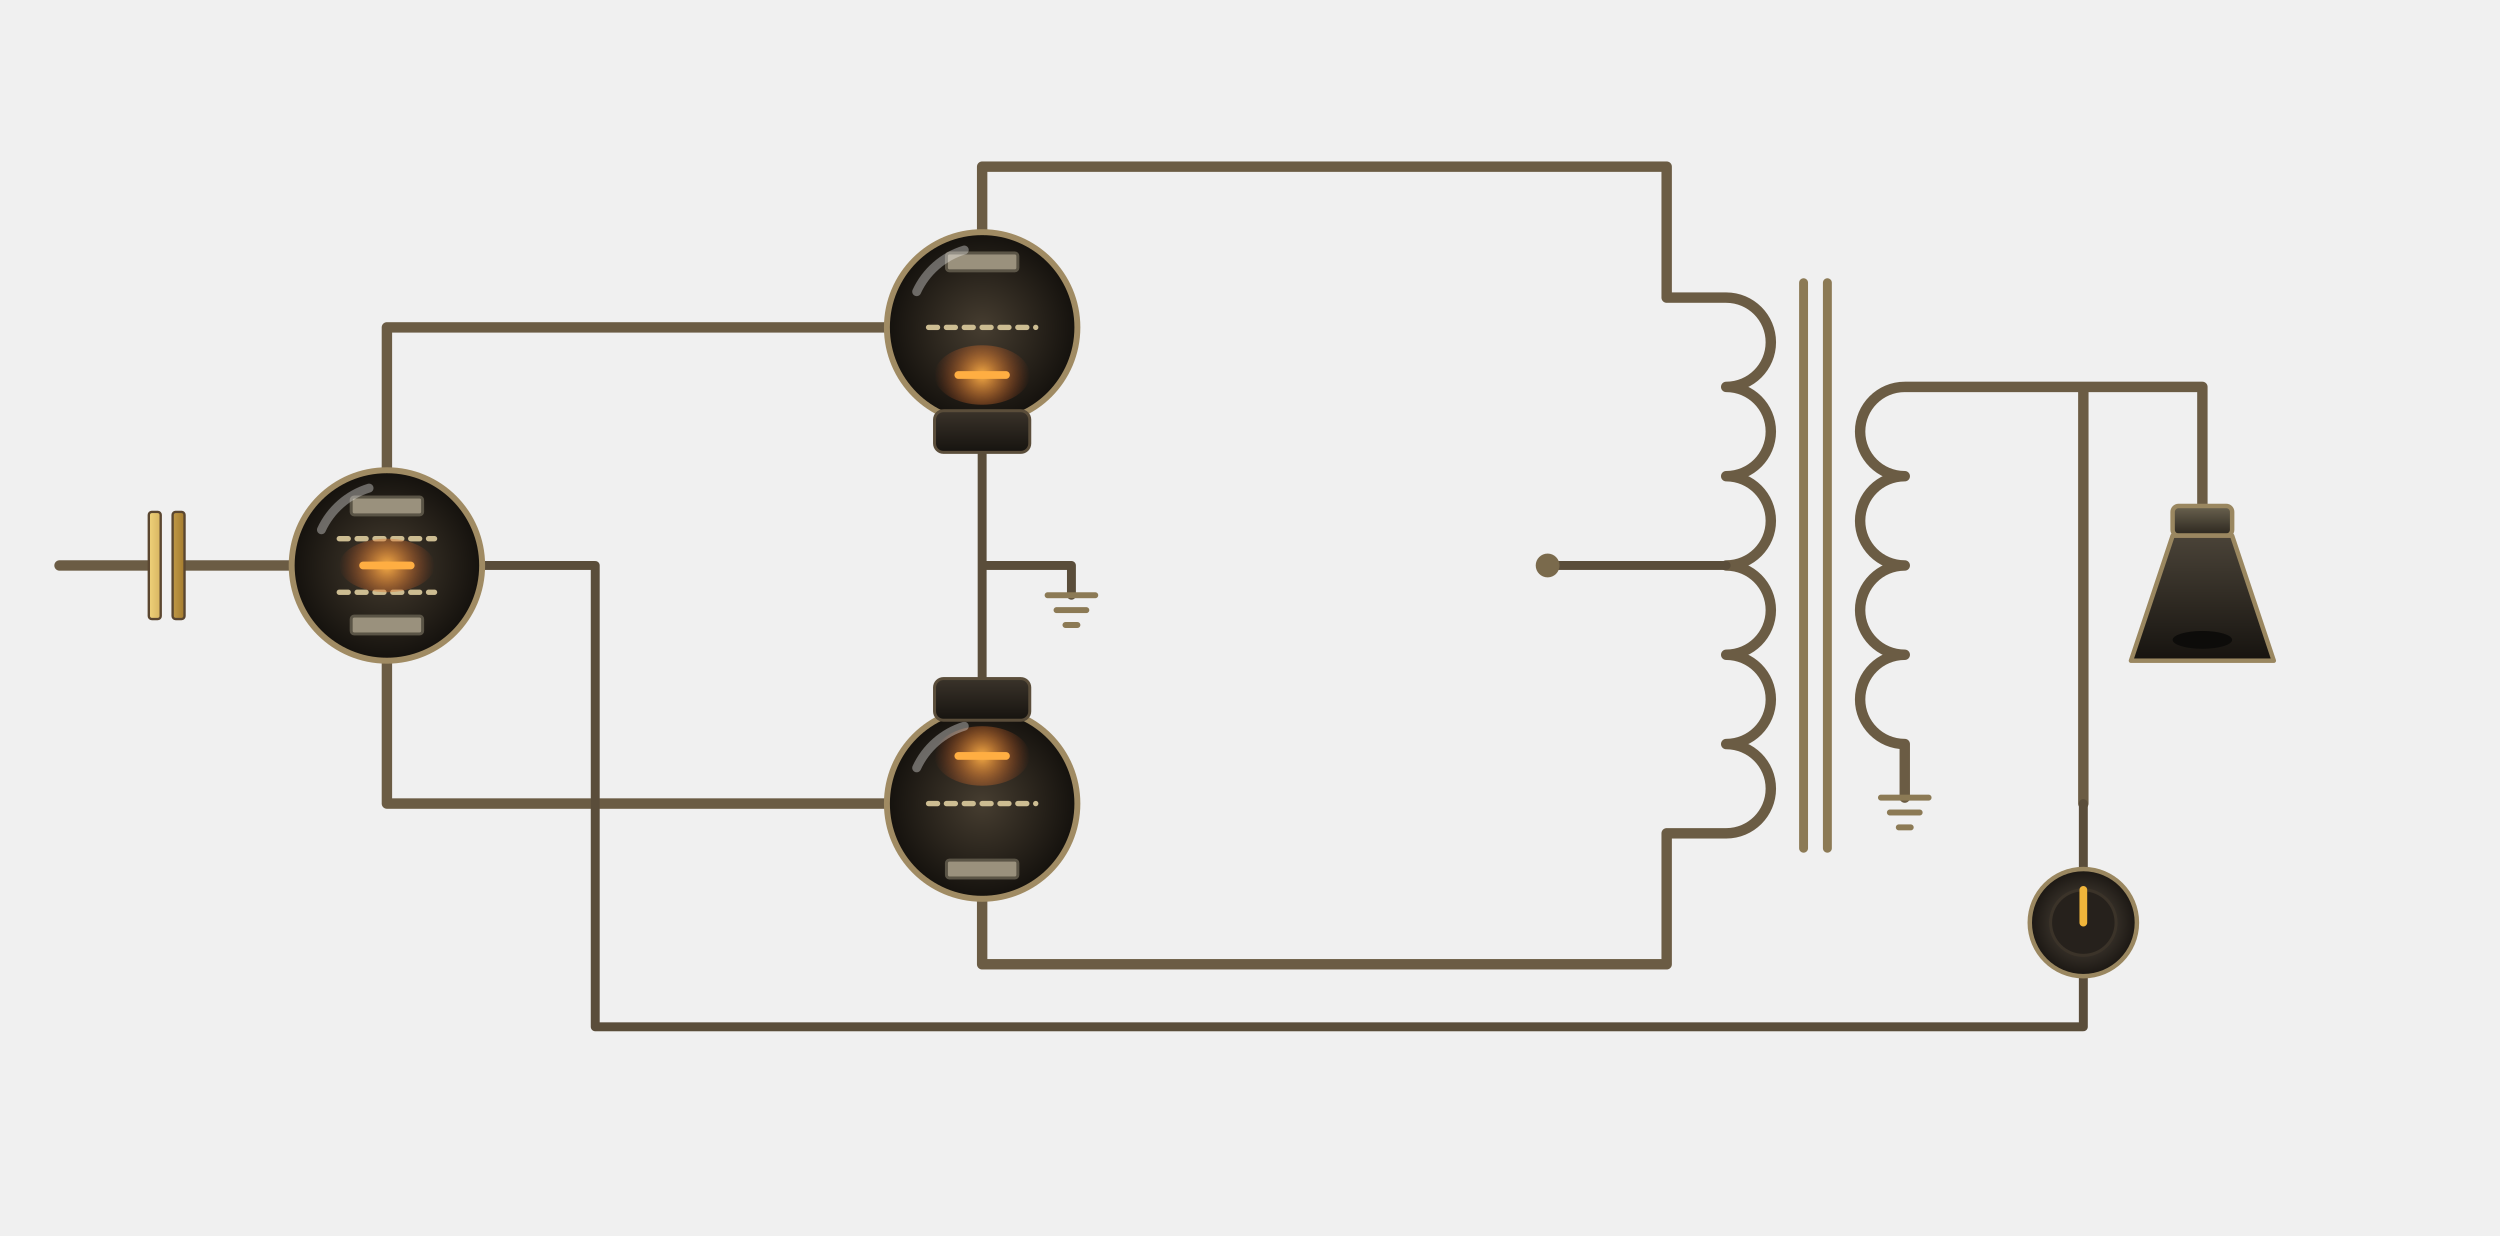
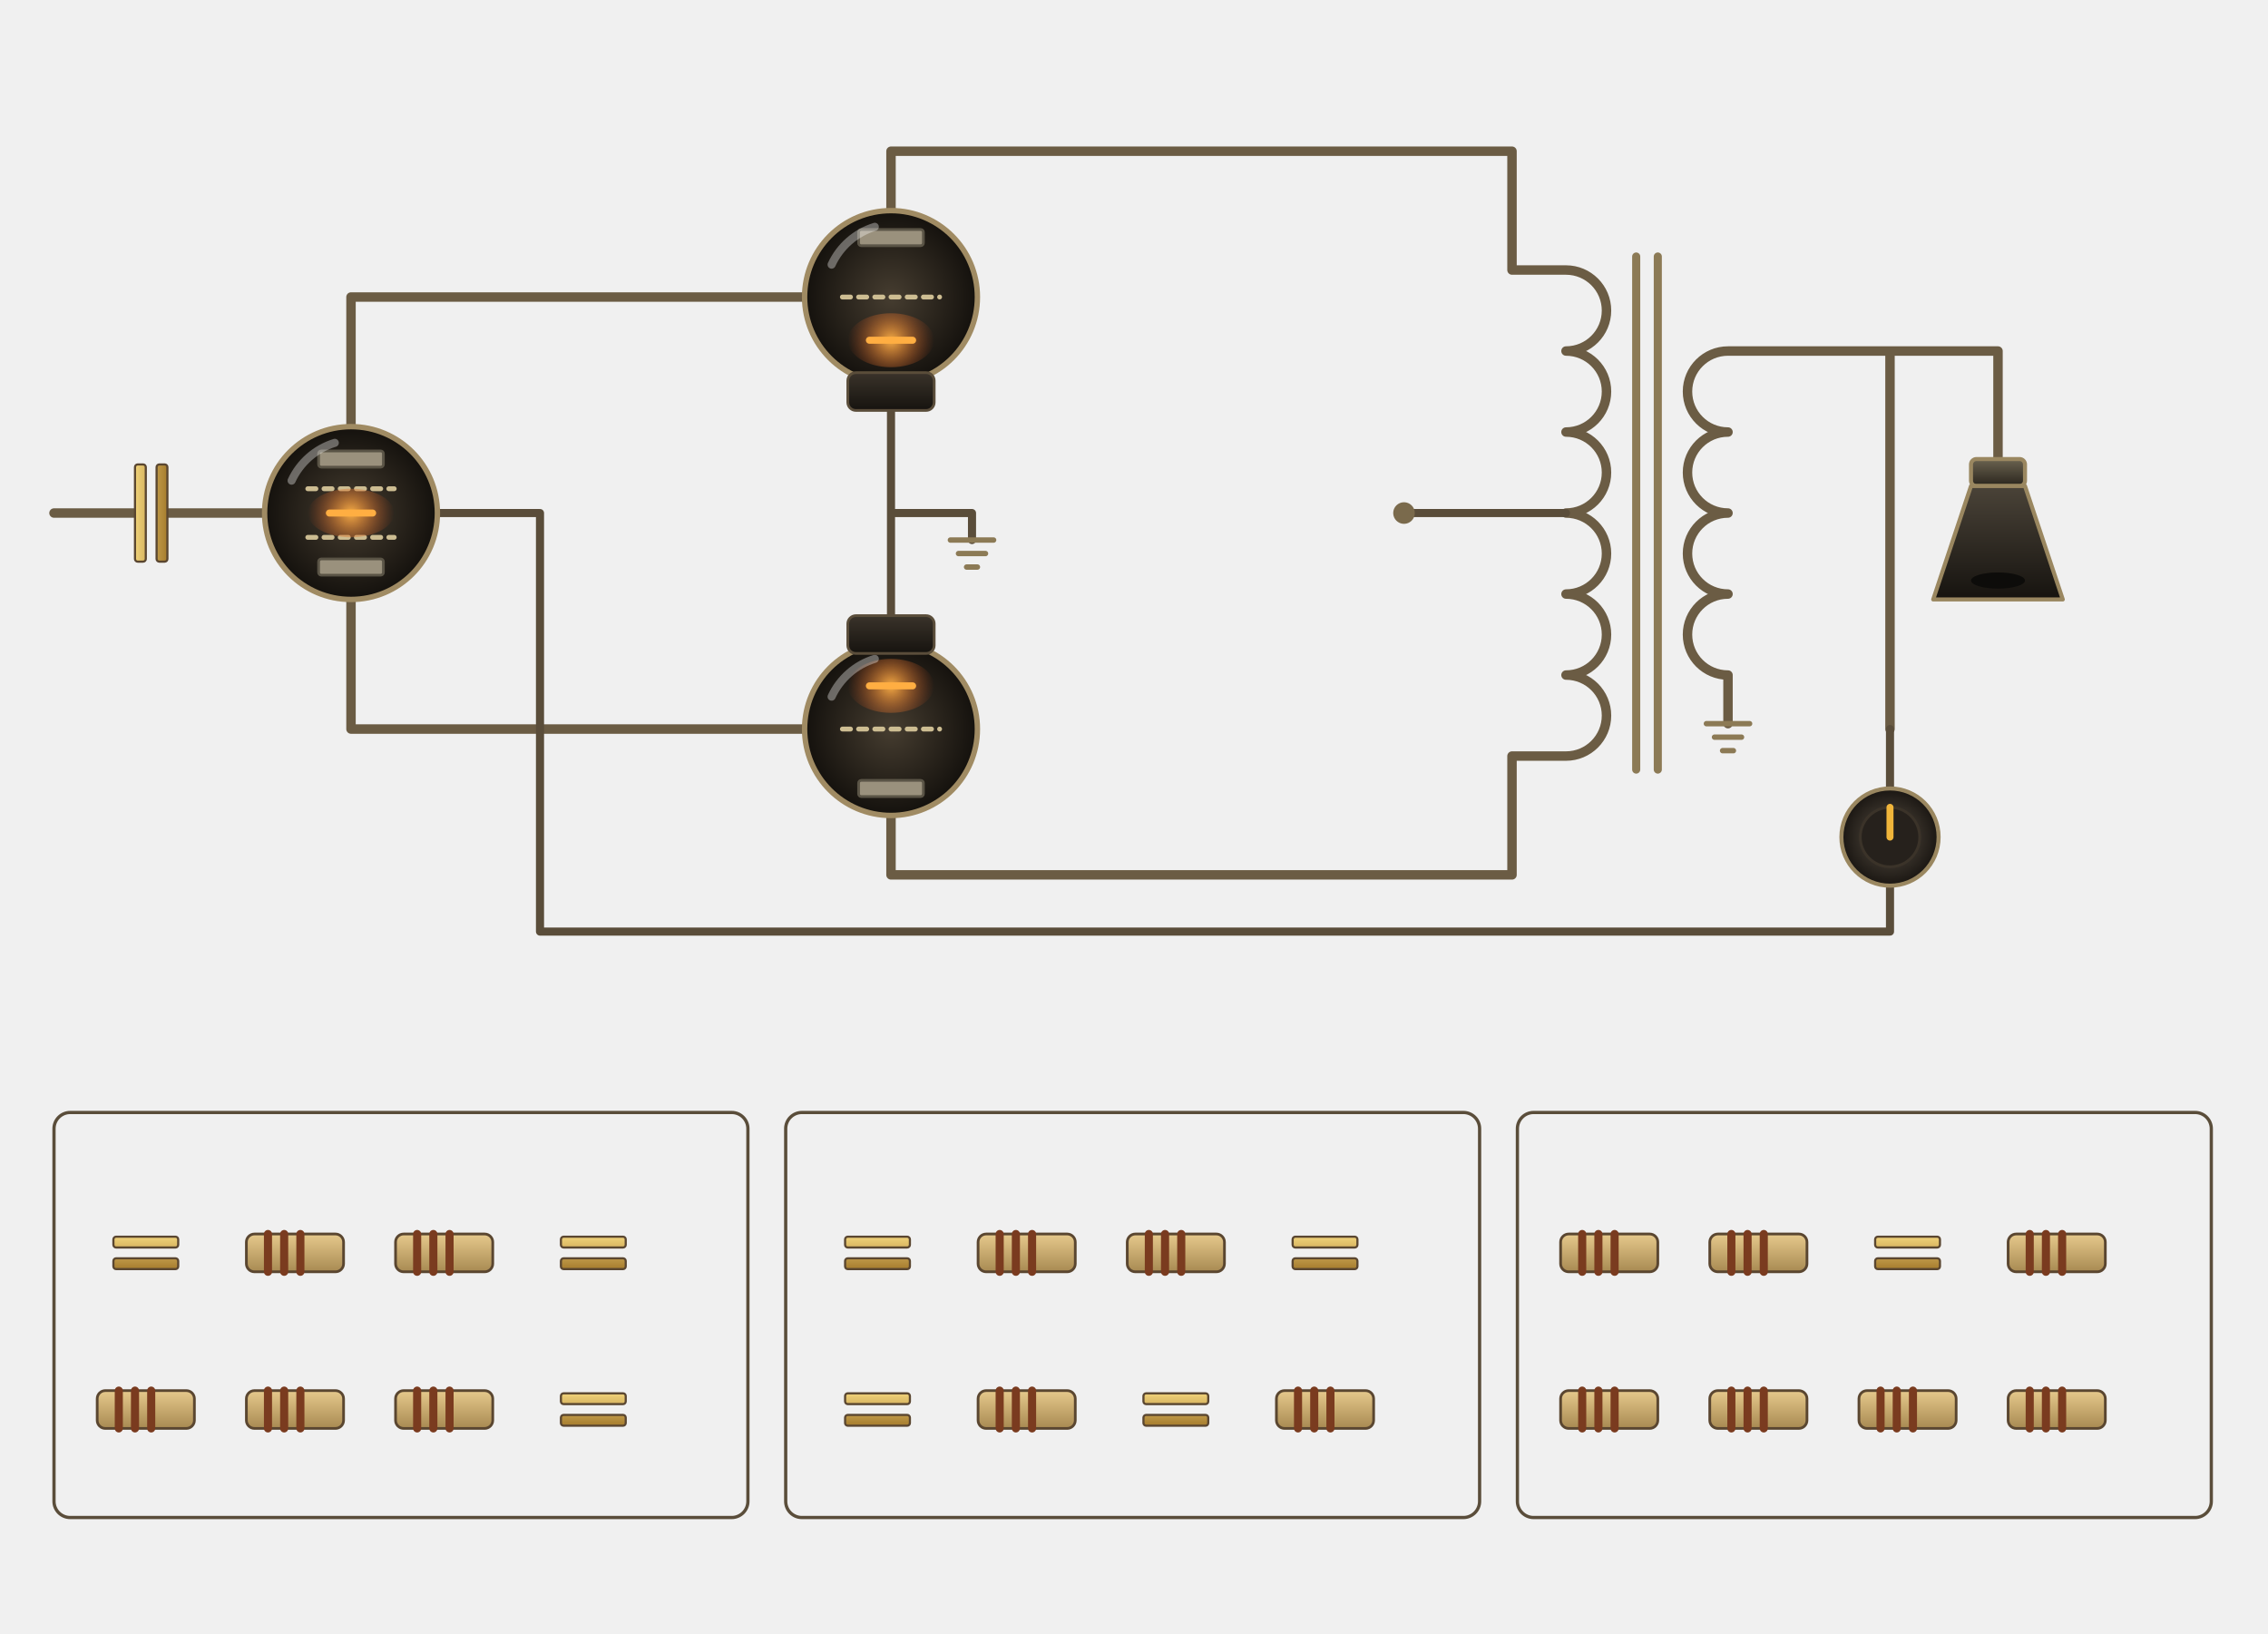
- <svg xmlns="http://www.w3.org/2000/svg" width="840" height="415" viewBox="0 0 840 415">
+ <svg xmlns="http://www.w3.org/2000/svg" width="840" height="605" viewBox="0 0 840 605">
  <defs>
    <linearGradient id="g1" x1="50" y1="0" x2="62" y2="0" gradientUnits="userSpaceOnUse">
      <stop offset="0" stop-color="#f0d27a" />
      <stop offset="1" stop-color="#a67c2e" />
    </linearGradient>
    <radialGradient id="g2" cx="130" cy="190" r="32" gradientUnits="userSpaceOnUse">
      <stop offset="0" stop-color="#463d30" />
      <stop offset="1" stop-color="#14110d" />
    </radialGradient>
    <radialGradient id="g3" cx="130" cy="190" r="16" gradientUnits="userSpaceOnUse">
      <stop offset="0" stop-color="#ffb347" stop-opacity="0.95" />
      <stop offset="1" stop-color="#c1441a" stop-opacity="0" />
    </radialGradient>
    <radialGradient id="g4" cx="330" cy="110" r="32" gradientUnits="userSpaceOnUse">
      <stop offset="0" stop-color="#463d30" />
      <stop offset="1" stop-color="#14110d" />
    </radialGradient>
    <radialGradient id="g5" cx="330" cy="126" r="16" gradientUnits="userSpaceOnUse">
      <stop offset="0" stop-color="#ffb347" stop-opacity="0.95" />
      <stop offset="1" stop-color="#c1441a" stop-opacity="0" />
    </radialGradient>
    <linearGradient id="g6" x1="0" y1="138" x2="0" y2="152" gradientUnits="userSpaceOnUse">
      <stop offset="0" stop-color="#3a332a" />
      <stop offset="1" stop-color="#16130f" />
    </linearGradient>
    <radialGradient id="g7" cx="330" cy="270" r="32" gradientUnits="userSpaceOnUse">
      <stop offset="0" stop-color="#463d30" />
      <stop offset="1" stop-color="#14110d" />
    </radialGradient>
    <radialGradient id="g8" cx="330" cy="254" r="16" gradientUnits="userSpaceOnUse">
      <stop offset="0" stop-color="#ffb347" stop-opacity="0.95" />
      <stop offset="1" stop-color="#c1441a" stop-opacity="0" />
    </radialGradient>
    <linearGradient id="g9" x1="0" y1="228" x2="0" y2="242" gradientUnits="userSpaceOnUse">
      <stop offset="0" stop-color="#3a332a" />
      <stop offset="1" stop-color="#16130f" />
    </linearGradient>
    <radialGradient id="g10" cx="700" cy="310" r="18" gradientUnits="userSpaceOnUse">
      <stop offset="0" stop-color="#5b5246" />
      <stop offset="1" stop-color="#1a1612" />
    </radialGradient>
    <linearGradient id="g11" x1="0" y1="170" x2="0" y2="180" gradientUnits="userSpaceOnUse">
      <stop offset="0" stop-color="#6b6350" />
      <stop offset="1" stop-color="#2a251d" />
    </linearGradient>
    <linearGradient id="g12" x1="0" y1="180" x2="0" y2="222" gradientUnits="userSpaceOnUse">
      <stop offset="0" stop-color="#4a4338" />
      <stop offset="1" stop-color="#16130f" />
+     </linearGradient>
+     <linearGradient id="g13" x1="0" y1="458" x2="0" y2="470" gradientUnits="userSpaceOnUse">
+       <stop offset="0" stop-color="#f0d27a" />
+       <stop offset="1" stop-color="#a67c2e" />
+     </linearGradient>
+     <linearGradient id="g14" x1="0" y1="457" x2="0" y2="471" gradientUnits="userSpaceOnUse">
+       <stop offset="0" stop-color="#e6c98c" />
+       <stop offset="1" stop-color="#a88a52" />
+     </linearGradient>
+     <linearGradient id="g15" x1="0" y1="457" x2="0" y2="471" gradientUnits="userSpaceOnUse">
+       <stop offset="0" stop-color="#e6c98c" />
+       <stop offset="1" stop-color="#a88a52" />
+     </linearGradient>
+     <linearGradient id="g16" x1="0" y1="458" x2="0" y2="470" gradientUnits="userSpaceOnUse">
+       <stop offset="0" stop-color="#f0d27a" />
+       <stop offset="1" stop-color="#a67c2e" />
+     </linearGradient>
+     <linearGradient id="g17" x1="0" y1="515" x2="0" y2="529" gradientUnits="userSpaceOnUse">
+       <stop offset="0" stop-color="#e6c98c" />
+       <stop offset="1" stop-color="#a88a52" />
+     </linearGradient>
+     <linearGradient id="g18" x1="0" y1="515" x2="0" y2="529" gradientUnits="userSpaceOnUse">
+       <stop offset="0" stop-color="#e6c98c" />
+       <stop offset="1" stop-color="#a88a52" />
+     </linearGradient>
+     <linearGradient id="g19" x1="0" y1="515" x2="0" y2="529" gradientUnits="userSpaceOnUse">
+       <stop offset="0" stop-color="#e6c98c" />
+       <stop offset="1" stop-color="#a88a52" />
+     </linearGradient>
+     <linearGradient id="g20" x1="0" y1="516" x2="0" y2="528" gradientUnits="userSpaceOnUse">
+       <stop offset="0" stop-color="#f0d27a" />
+       <stop offset="1" stop-color="#a67c2e" />
+     </linearGradient>
+     <linearGradient id="g21" x1="0" y1="458" x2="0" y2="470" gradientUnits="userSpaceOnUse">
+       <stop offset="0" stop-color="#f0d27a" />
+       <stop offset="1" stop-color="#a67c2e" />
+     </linearGradient>
+     <linearGradient id="g22" x1="0" y1="457" x2="0" y2="471" gradientUnits="userSpaceOnUse">
+       <stop offset="0" stop-color="#e6c98c" />
+       <stop offset="1" stop-color="#a88a52" />
+     </linearGradient>
+     <linearGradient id="g23" x1="0" y1="457" x2="0" y2="471" gradientUnits="userSpaceOnUse">
+       <stop offset="0" stop-color="#e6c98c" />
+       <stop offset="1" stop-color="#a88a52" />
+     </linearGradient>
+     <linearGradient id="g24" x1="0" y1="458" x2="0" y2="470" gradientUnits="userSpaceOnUse">
+       <stop offset="0" stop-color="#f0d27a" />
+       <stop offset="1" stop-color="#a67c2e" />
+     </linearGradient>
+     <linearGradient id="g25" x1="0" y1="516" x2="0" y2="528" gradientUnits="userSpaceOnUse">
+       <stop offset="0" stop-color="#f0d27a" />
+       <stop offset="1" stop-color="#a67c2e" />
+     </linearGradient>
+     <linearGradient id="g26" x1="0" y1="515" x2="0" y2="529" gradientUnits="userSpaceOnUse">
+       <stop offset="0" stop-color="#e6c98c" />
+       <stop offset="1" stop-color="#a88a52" />
+     </linearGradient>
+     <linearGradient id="g27" x1="0" y1="516" x2="0" y2="528" gradientUnits="userSpaceOnUse">
+       <stop offset="0" stop-color="#f0d27a" />
+       <stop offset="1" stop-color="#a67c2e" />
+     </linearGradient>
+     <linearGradient id="g28" x1="0" y1="515" x2="0" y2="529" gradientUnits="userSpaceOnUse">
+       <stop offset="0" stop-color="#e6c98c" />
+       <stop offset="1" stop-color="#a88a52" />
+     </linearGradient>
+     <linearGradient id="g29" x1="0" y1="457" x2="0" y2="471" gradientUnits="userSpaceOnUse">
+       <stop offset="0" stop-color="#e6c98c" />
+       <stop offset="1" stop-color="#a88a52" />
+     </linearGradient>
+     <linearGradient id="g30" x1="0" y1="457" x2="0" y2="471" gradientUnits="userSpaceOnUse">
+       <stop offset="0" stop-color="#e6c98c" />
+       <stop offset="1" stop-color="#a88a52" />
+     </linearGradient>
+     <linearGradient id="g31" x1="0" y1="458" x2="0" y2="470" gradientUnits="userSpaceOnUse">
+       <stop offset="0" stop-color="#f0d27a" />
+       <stop offset="1" stop-color="#a67c2e" />
+     </linearGradient>
+     <linearGradient id="g32" x1="0" y1="457" x2="0" y2="471" gradientUnits="userSpaceOnUse">
+       <stop offset="0" stop-color="#e6c98c" />
+       <stop offset="1" stop-color="#a88a52" />
+     </linearGradient>
+     <linearGradient id="g33" x1="0" y1="515" x2="0" y2="529" gradientUnits="userSpaceOnUse">
+       <stop offset="0" stop-color="#e6c98c" />
+       <stop offset="1" stop-color="#a88a52" />
+     </linearGradient>
+     <linearGradient id="g34" x1="0" y1="515" x2="0" y2="529" gradientUnits="userSpaceOnUse">
+       <stop offset="0" stop-color="#e6c98c" />
+       <stop offset="1" stop-color="#a88a52" />
+     </linearGradient>
+     <linearGradient id="g35" x1="0" y1="515" x2="0" y2="529" gradientUnits="userSpaceOnUse">
+       <stop offset="0" stop-color="#e6c98c" />
+       <stop offset="1" stop-color="#a88a52" />
+     </linearGradient>
+     <linearGradient id="g36" x1="0" y1="515" x2="0" y2="529" gradientUnits="userSpaceOnUse">
+       <stop offset="0" stop-color="#e6c98c" />
+       <stop offset="1" stop-color="#a88a52" />
    </linearGradient>
  </defs>
  <path id="wire_OUT-2" d="M20,190 H52 M60,190 H98" fill="none" stroke="#6b5c44" stroke-width="3.5" stroke-linecap="round" stroke-linejoin="round" />
  <path id="wire_PHASE" d="M130,158 V110 H298 M130,222 V270 H298" fill="none" stroke="#6b5c44" stroke-width="3.5" stroke-linecap="round" stroke-linejoin="round" />
  <path id="wire_POWER" d="M330,78 V56 H560 V100 H580 M330,302 V324 H560 V280 H580 M580,100 a15,15 0 0 1 0,30 a15,15 0 0 1 0,30 a15,15 0 0 1 0,30 a15,15 0 0 1 0,30 a15,15 0 0 1 0,30 a15,15 0 0 1 0,30" fill="none" stroke="#6b5c44" stroke-width="3.5" stroke-linecap="round" stroke-linejoin="round" />
  <path id="wire_SPEAKER" d="M640,130 H740 V170 M700,130 V270 M640,250 V268 M640,130 a15,15 0 0 0 0,30 a15,15 0 0 0 0,30 a15,15 0 0 0 0,30 a15,15 0 0 0 0,30" fill="none" stroke="#6b5c44" stroke-width="3.5" stroke-linecap="round" stroke-linejoin="round" />
  <path id="wire_static_power" d="M330,152 V228 M330,190 H360 V200 M580,190 H520 M200,345 V190 H162 M700,270 H700 M700,270 V292 M700,328 V345 M700,345 H200 M700,345 H700" fill="none" stroke="#5a4d3a" stroke-width="3" stroke-linecap="round" stroke-linejoin="round" />
  <path id="ground_power" d="M352,200 H368 M355,205 H365 M358,210 H362 M632,268 H648 M635,273 H645 M638,278 H642" fill="none" stroke="#8c7a55" stroke-width="2" stroke-linecap="round" stroke-linejoin="round" />
  <path id="ot_core" d="M606,95 V285 M614,95 V285" fill="none" stroke="#8c7a55" stroke-width="3" stroke-linecap="round" stroke-linejoin="round" />
  <ellipse id="rail_tap" cx="520" cy="190" rx="4" ry="4" fill="#7a6a4c" stroke="none" stroke-width="1" />
  <rect id="cap_ina" x="50" y="172" width="4" height="36" rx="1" fill="url(#g1)" stroke="#5a4630" stroke-width="0.8" />
  <rect id="cap_inb" x="58" y="172" width="4" height="36" rx="1" fill="url(#g1)" stroke="#5a4630" stroke-width="0.8" />
  <ellipse id="tube_PI-PI" cx="130" cy="190" rx="32" ry="32" fill="url(#g2)" stroke="#a08b63" stroke-width="2" />
  <rect id="plate_PI-1" x="118" y="167" width="24" height="6" rx="1" fill="#9a917d" stroke="#5a5446" stroke-width="1" />
  <rect id="plate_PI1" x="118" y="207" width="24" height="6" rx="1" fill="#9a917d" stroke="#5a5446" stroke-width="1" />
  <path id="grids_PI" d="M114,181 H146 M114,199 H146" fill="none" stroke="#cdbd92" stroke-width="1.8" stroke-linecap="round" stroke-linejoin="round" stroke-dasharray="3 3" />
  <ellipse id="glow_PHASE" cx="130" cy="190" rx="16" ry="9" fill="url(#g3)" stroke="none" stroke-width="1" />
  <path id="filament_PI" d="M122,190 H138" fill="none" stroke="#ffae42" stroke-width="2.6" stroke-linecap="round" stroke-linejoin="round" />
  <path id="shine_PI" d="M108,178 A26,26 0 0 1 124,164" fill="none" stroke="#ffffff" stroke-width="3" stroke-linecap="round" stroke-linejoin="round" opacity="0.35" />
  <ellipse id="tube_PA-EL34" cx="330" cy="110" rx="32" ry="32" fill="url(#g4)" stroke="#a08b63" stroke-width="2" />
  <rect id="plate_PA" x="318" y="85" width="24" height="6" rx="1" fill="#9a917d" stroke="#5a5446" stroke-width="1" />
  <path id="grid_PA" d="M312,110 H348" fill="none" stroke="#cdbd92" stroke-width="1.8" stroke-linecap="round" stroke-linejoin="round" stroke-dasharray="3 3" />
  <ellipse id="glow_POWER_A" cx="330" cy="126" rx="16" ry="10" fill="url(#g5)" stroke="none" stroke-width="1" />
  <path id="filament_PA" d="M322,126 H338" fill="none" stroke="#ffae42" stroke-width="2.6" stroke-linecap="round" stroke-linejoin="round" />
  <path id="shine_PA" d="M308,98 A26,26 0 0 1 324,84" fill="none" stroke="#ffffff" stroke-width="3" stroke-linecap="round" stroke-linejoin="round" opacity="0.35" />
  <rect id="base_PA" x="314" y="138" width="32" height="14" rx="3" fill="url(#g6)" stroke="#5a4d3a" stroke-width="1" />
  <ellipse id="tube_PB-EL34" cx="330" cy="270" rx="32" ry="32" fill="url(#g7)" stroke="#a08b63" stroke-width="2" />
  <rect id="plate_PB" x="318" y="289" width="24" height="6" rx="1" fill="#9a917d" stroke="#5a5446" stroke-width="1" />
  <path id="grid_PB" d="M312,270 H348" fill="none" stroke="#cdbd92" stroke-width="1.8" stroke-linecap="round" stroke-linejoin="round" stroke-dasharray="3 3" />
  <ellipse id="glow_POWER_B" cx="330" cy="254" rx="16" ry="10" fill="url(#g8)" stroke="none" stroke-width="1" />
  <path id="filament_PB" d="M322,254 H338" fill="none" stroke="#ffae42" stroke-width="2.6" stroke-linecap="round" stroke-linejoin="round" />
  <path id="shine_PB" d="M308,258 A26,26 0 0 1 324,244" fill="none" stroke="#ffffff" stroke-width="3" stroke-linecap="round" stroke-linejoin="round" opacity="0.35" />
  <rect id="base_PB" x="314" y="228" width="32" height="14" rx="3" fill="url(#g9)" stroke="#5a4d3a" stroke-width="1" />
  <ellipse id="pot_presence" cx="700" cy="310" rx="18" ry="18" fill="url(#g10)" stroke="#9a8760" stroke-width="1.5" />
  <ellipse id="dial_presence" cx="700" cy="310" rx="11" ry="11" fill="#26211c" stroke="#3b3329" stroke-width="1" />
  <path id="ptr_presence" d="M700,310 L700,299" fill="none" stroke="#f0b53a" stroke-width="2.6" stroke-linecap="round" stroke-linejoin="round" />
  <rect id="spk_magnet_p" x="730" y="170" width="20" height="10" rx="2" fill="url(#g11)" stroke="#9a8760" stroke-width="1.5" />
  <path id="spk_cone_p" d="M730,180 H750 L764,222 H716 Z" fill="url(#g12)" stroke="#9a8760" stroke-width="1.5" stroke-linecap="round" stroke-linejoin="round" />
  <ellipse id="spk_dust_p" cx="740" cy="215" rx="10" ry="3" fill="#0d0c0a" stroke="none" stroke-width="1" />
+   <rect id="pp_box0" x="20" y="412" width="257" height="150" rx="6" fill="none" stroke="#5a4d3a" stroke-width="1.2" />
+   <ellipse id="ttl_PHASE_INVERTER" cx="148.5" cy="426" rx="1" ry="1" fill="none" stroke="none" stroke-width="0" />
+   <rect id="pp_C103a" x="42" y="458" width="24" height="4" rx="1" fill="url(#g13)" stroke="#5a4630" stroke-width="0.8" />
+   <rect id="pp_C103b" x="42" y="466" width="24" height="4" rx="1" fill="url(#g13)" stroke="#5a4630" stroke-width="0.8" />
+   <ellipse id="valC_1_47n@C:C103" cx="54" cy="484" rx="1" ry="1" fill="none" stroke="none" />
+   <rect id="pp_R112" x="91.25" y="457" width="36" height="14" rx="3" fill="url(#g14)" stroke="#5a4630" stroke-width="1" />
+   <path id="pp_R112_bands" d="M99.25,457 V471 M105.25,457 V471 M111.25,457 V471" fill="none" stroke="#7a3b1f" stroke-width="3" stroke-linecap="round" stroke-linejoin="round" />
+   <ellipse id="valC_2_1M@R:R112" cx="109.25" cy="484" rx="1" ry="1" fill="none" stroke="none" />
+   <rect id="pp_R122" x="146.5" y="457" width="36" height="14" rx="3" fill="url(#g15)" stroke="#5a4630" stroke-width="1" />
+   <path id="pp_R122_bands" d="M154.5,457 V471 M160.5,457 V471 M166.5,457 V471" fill="none" stroke="#7a3b1f" stroke-width="3" stroke-linecap="round" stroke-linejoin="round" />
+   <ellipse id="valC_3_1M@R:R122" cx="164.5" cy="484" rx="1" ry="1" fill="none" stroke="none" />
+   <rect id="pp_C105a" x="207.75" y="458" width="24" height="4" rx="1" fill="url(#g16)" stroke="#5a4630" stroke-width="0.8" />
+   <rect id="pp_C105b" x="207.75" y="466" width="24" height="4" rx="1" fill="url(#g16)" stroke="#5a4630" stroke-width="0.8" />
+   <ellipse id="valC_4_0.22u@C:C105" cx="219.75" cy="484" rx="1" ry="1" fill="none" stroke="none" />
+   <rect id="pp_R114" x="36" y="515" width="36" height="14" rx="3" fill="url(#g17)" stroke="#5a4630" stroke-width="1" />
+   <path id="pp_R114_bands" d="M44,515 V529 M50,515 V529 M56,515 V529" fill="none" stroke="#7a3b1f" stroke-width="3" stroke-linecap="round" stroke-linejoin="round" />
+   <ellipse id="valC_5_470@R:R114" cx="54" cy="542" rx="1" ry="1" fill="none" stroke="none" />
+   <rect id="pp_R111" x="91.25" y="515" width="36" height="14" rx="3" fill="url(#g18)" stroke="#5a4630" stroke-width="1" />
+   <path id="pp_R111_bands" d="M99.25,515 V529 M105.25,515 V529 M111.25,515 V529" fill="none" stroke="#7a3b1f" stroke-width="3" stroke-linecap="round" stroke-linejoin="round" />
+   <ellipse id="valC_6_68k@R:R111" cx="109.25" cy="542" rx="1" ry="1" fill="none" stroke="none" />
+   <rect id="pp_R11" x="146.5" y="515" width="36" height="14" rx="3" fill="url(#g19)" stroke="#5a4630" stroke-width="1" />
+   <path id="pp_R11_bands" d="M154.5,515 V529 M160.5,515 V529 M166.5,515 V529" fill="none" stroke="#7a3b1f" stroke-width="3" stroke-linecap="round" stroke-linejoin="round" />
+   <ellipse id="valC_7_1M@R:R11" cx="164.5" cy="542" rx="1" ry="1" fill="none" stroke="none" />
+   <rect id="pp_C120a" x="207.75" y="516" width="24" height="4" rx="1" fill="url(#g20)" stroke="#5a4630" stroke-width="0.8" />
+   <rect id="pp_C120b" x="207.75" y="524" width="24" height="4" rx="1" fill="url(#g20)" stroke="#5a4630" stroke-width="0.8" />
+   <ellipse id="valC_8_100p@C:C120" cx="219.75" cy="542" rx="1" ry="1" fill="none" stroke="none" />
+   <rect id="pp_box1" x="291" y="412" width="257" height="150" rx="6" fill="none" stroke="#5a4d3a" stroke-width="1.2" />
+   <ellipse id="ttl_FEEDBACK" cx="419.5" cy="426" rx="1" ry="1" fill="none" stroke="none" stroke-width="0" />
+   <rect id="pp_C2a" x="313" y="458" width="24" height="4" rx="1" fill="url(#g21)" stroke="#5a4630" stroke-width="0.8" />
+   <rect id="pp_C2b" x="313" y="466" width="24" height="4" rx="1" fill="url(#g21)" stroke="#5a4630" stroke-width="0.8" />
+   <ellipse id="valC_9_10u@C:C2" cx="325" cy="484" rx="1" ry="1" fill="none" stroke="none" />
+   <rect id="pp_R123" x="362.25" y="457" width="36" height="14" rx="3" fill="url(#g22)" stroke="#5a4630" stroke-width="1" />
+   <path id="pp_R123_bands" d="M370.25,457 V471 M376.25,457 V471 M382.25,457 V471" fill="none" stroke="#7a3b1f" stroke-width="3" stroke-linecap="round" stroke-linejoin="round" />
+   <ellipse id="valC_10_10k@R:R123" cx="380.25" cy="484" rx="1" ry="1" fill="none" stroke="none" />
+   <rect id="pp_R121" x="417.5" y="457" width="36" height="14" rx="3" fill="url(#g23)" stroke="#5a4630" stroke-width="1" />
+   <path id="pp_R121_bands" d="M425.5,457 V471 M431.5,457 V471 M437.5,457 V471" fill="none" stroke="#7a3b1f" stroke-width="3" stroke-linecap="round" stroke-linejoin="round" />
+   <ellipse id="valC_11_4.7k@R:R121" cx="435.5" cy="484" rx="1" ry="1" fill="none" stroke="none" />
+   <rect id="pp_C207a" x="478.75" y="458" width="24" height="4" rx="1" fill="url(#g24)" stroke="#5a4630" stroke-width="0.8" />
+   <rect id="pp_C207b" x="478.75" y="466" width="24" height="4" rx="1" fill="url(#g24)" stroke="#5a4630" stroke-width="0.8" />
+   <ellipse id="valC_12_0.22u@C:C207" cx="490.75" cy="484" rx="1" ry="1" fill="none" stroke="none" />
+   <rect id="pp_C115a" x="313" y="516" width="24" height="4" rx="1" fill="url(#g25)" stroke="#5a4630" stroke-width="0.8" />
+   <rect id="pp_C115b" x="313" y="524" width="24" height="4" rx="1" fill="url(#g25)" stroke="#5a4630" stroke-width="0.8" />
+   <ellipse id="valC_13_3u@C:C115" cx="325" cy="542" rx="1" ry="1" fill="none" stroke="none" />
+   <rect id="pp_R126" x="362.25" y="515" width="36" height="14" rx="3" fill="url(#g26)" stroke="#5a4630" stroke-width="1" />
+   <path id="pp_R126_bands" d="M370.25,515 V529 M376.25,515 V529 M382.25,515 V529" fill="none" stroke="#7a3b1f" stroke-width="3" stroke-linecap="round" stroke-linejoin="round" />
+   <ellipse id="valC_14_10k@R:R126" cx="380.25" cy="542" rx="1" ry="1" fill="none" stroke="none" />
+   <rect id="pp_C136a" x="423.5" y="516" width="24" height="4" rx="1" fill="url(#g27)" stroke="#5a4630" stroke-width="0.8" />
+   <rect id="pp_C136b" x="423.5" y="524" width="24" height="4" rx="1" fill="url(#g27)" stroke="#5a4630" stroke-width="0.8" />
+   <ellipse id="valC_15_100p@C:C136" cx="435.5" cy="542" rx="1" ry="1" fill="none" stroke="none" />
+   <rect id="pp_ES3" x="472.75" y="515" width="36" height="14" rx="3" fill="url(#g28)" stroke="#5a4630" stroke-width="1" />
+   <path id="pp_ES3_bands" d="M480.75,515 V529 M486.75,515 V529 M492.75,515 V529" fill="none" stroke="#7a3b1f" stroke-width="3" stroke-linecap="round" stroke-linejoin="round" />
+   <ellipse id="valC_16_150@R:ES3" cx="490.75" cy="542" rx="1" ry="1" fill="none" stroke="none" />
+   <rect id="pp_box2" x="562" y="412" width="257" height="150" rx="6" fill="none" stroke="#5a4d3a" stroke-width="1.2" />
+   <ellipse id="ttl_SUPPLY_AND_BIAS" cx="690.5" cy="426" rx="1" ry="1" fill="none" stroke="none" stroke-width="0" />
+   <rect id="pp_RPI" x="578" y="457" width="36" height="14" rx="3" fill="url(#g29)" stroke="#5a4630" stroke-width="1" />
+   <path id="pp_RPI_bands" d="M586,457 V471 M592,457 V471 M598,457 V471" fill="none" stroke="#7a3b1f" stroke-width="3" stroke-linecap="round" stroke-linejoin="round" />
+   <ellipse id="valC_17_40k@R:RPI" cx="596" cy="484" rx="1" ry="1" fill="none" stroke="none" />
+   <rect id="pp_R30" x="633.25" y="457" width="36" height="14" rx="3" fill="url(#g30)" stroke="#5a4630" stroke-width="1" />
+   <path id="pp_R30_bands" d="M641.25,457 V471 M647.25,457 V471 M653.25,457 V471" fill="none" stroke="#7a3b1f" stroke-width="3" stroke-linecap="round" stroke-linejoin="round" />
+   <ellipse id="valC_18_22k@R:R30" cx="651.25" cy="484" rx="1" ry="1" fill="none" stroke="none" />
+   <rect id="pp_C1a" x="694.5" y="458" width="24" height="4" rx="1" fill="url(#g31)" stroke="#5a4630" stroke-width="0.8" />
+   <rect id="pp_C1b" x="694.5" y="466" width="24" height="4" rx="1" fill="url(#g31)" stroke="#5a4630" stroke-width="0.8" />
+   <ellipse id="valC_19_22u@C:C1" cx="706.5" cy="484" rx="1" ry="1" fill="none" stroke="none" />
+   <rect id="pp_R23_22" x="743.75" y="457" width="36" height="14" rx="3" fill="url(#g32)" stroke="#5a4630" stroke-width="1" />
+   <path id="pp_R23_22_bands" d="M751.75,457 V471 M757.75,457 V471 M763.75,457 V471" fill="none" stroke="#7a3b1f" stroke-width="3" stroke-linecap="round" stroke-linejoin="round" />
+   <ellipse id="valC_20_4.7k/2@R:R23_22" cx="761.75" cy="484" rx="1" ry="1" fill="none" stroke="none" />
+   <rect id="pp_R26_25" x="578" y="515" width="36" height="14" rx="3" fill="url(#g33)" stroke="#5a4630" stroke-width="1" />
+   <path id="pp_R26_25_bands" d="M586,515 V529 M592,515 V529 M598,515 V529" fill="none" stroke="#7a3b1f" stroke-width="3" stroke-linecap="round" stroke-linejoin="round" />
+   <ellipse id="valC_21_4.7k/2@R:R26_25" cx="596" cy="542" rx="1" ry="1" fill="none" stroke="none" />
+   <rect id="pp_R27_28" x="633.25" y="515" width="36" height="14" rx="3" fill="url(#g34)" stroke="#5a4630" stroke-width="1" />
+   <path id="pp_R27_28_bands" d="M641.25,515 V529 M647.25,515 V529 M653.25,515 V529" fill="none" stroke="#7a3b1f" stroke-width="3" stroke-linecap="round" stroke-linejoin="round" />
+   <ellipse id="valC_22_1.5k/2@R:R27_28" cx="651.25" cy="542" rx="1" ry="1" fill="none" stroke="none" />
+   <rect id="pp_R29_31" x="688.5" y="515" width="36" height="14" rx="3" fill="url(#g35)" stroke="#5a4630" stroke-width="1" />
+   <path id="pp_R29_31_bands" d="M696.5,515 V529 M702.5,515 V529 M708.5,515 V529" fill="none" stroke="#7a3b1f" stroke-width="3" stroke-linecap="round" stroke-linejoin="round" />
+   <ellipse id="valC_23_1.5k/2@R:R29_31" cx="706.5" cy="542" rx="1" ry="1" fill="none" stroke="none" />
+   <rect id="pp_RP" x="743.75" y="515" width="36" height="14" rx="3" fill="url(#g36)" stroke="#5a4630" stroke-width="1" />
+   <path id="pp_RP_bands" d="M751.75,515 V529 M757.75,515 V529 M763.75,515 V529" fill="none" stroke="#7a3b1f" stroke-width="3" stroke-linecap="round" stroke-linejoin="round" />
+   <ellipse id="valC_24_2.7k@R:RP" cx="761.75" cy="542" rx="1" ry="1" fill="none" stroke="none" />
</svg>
